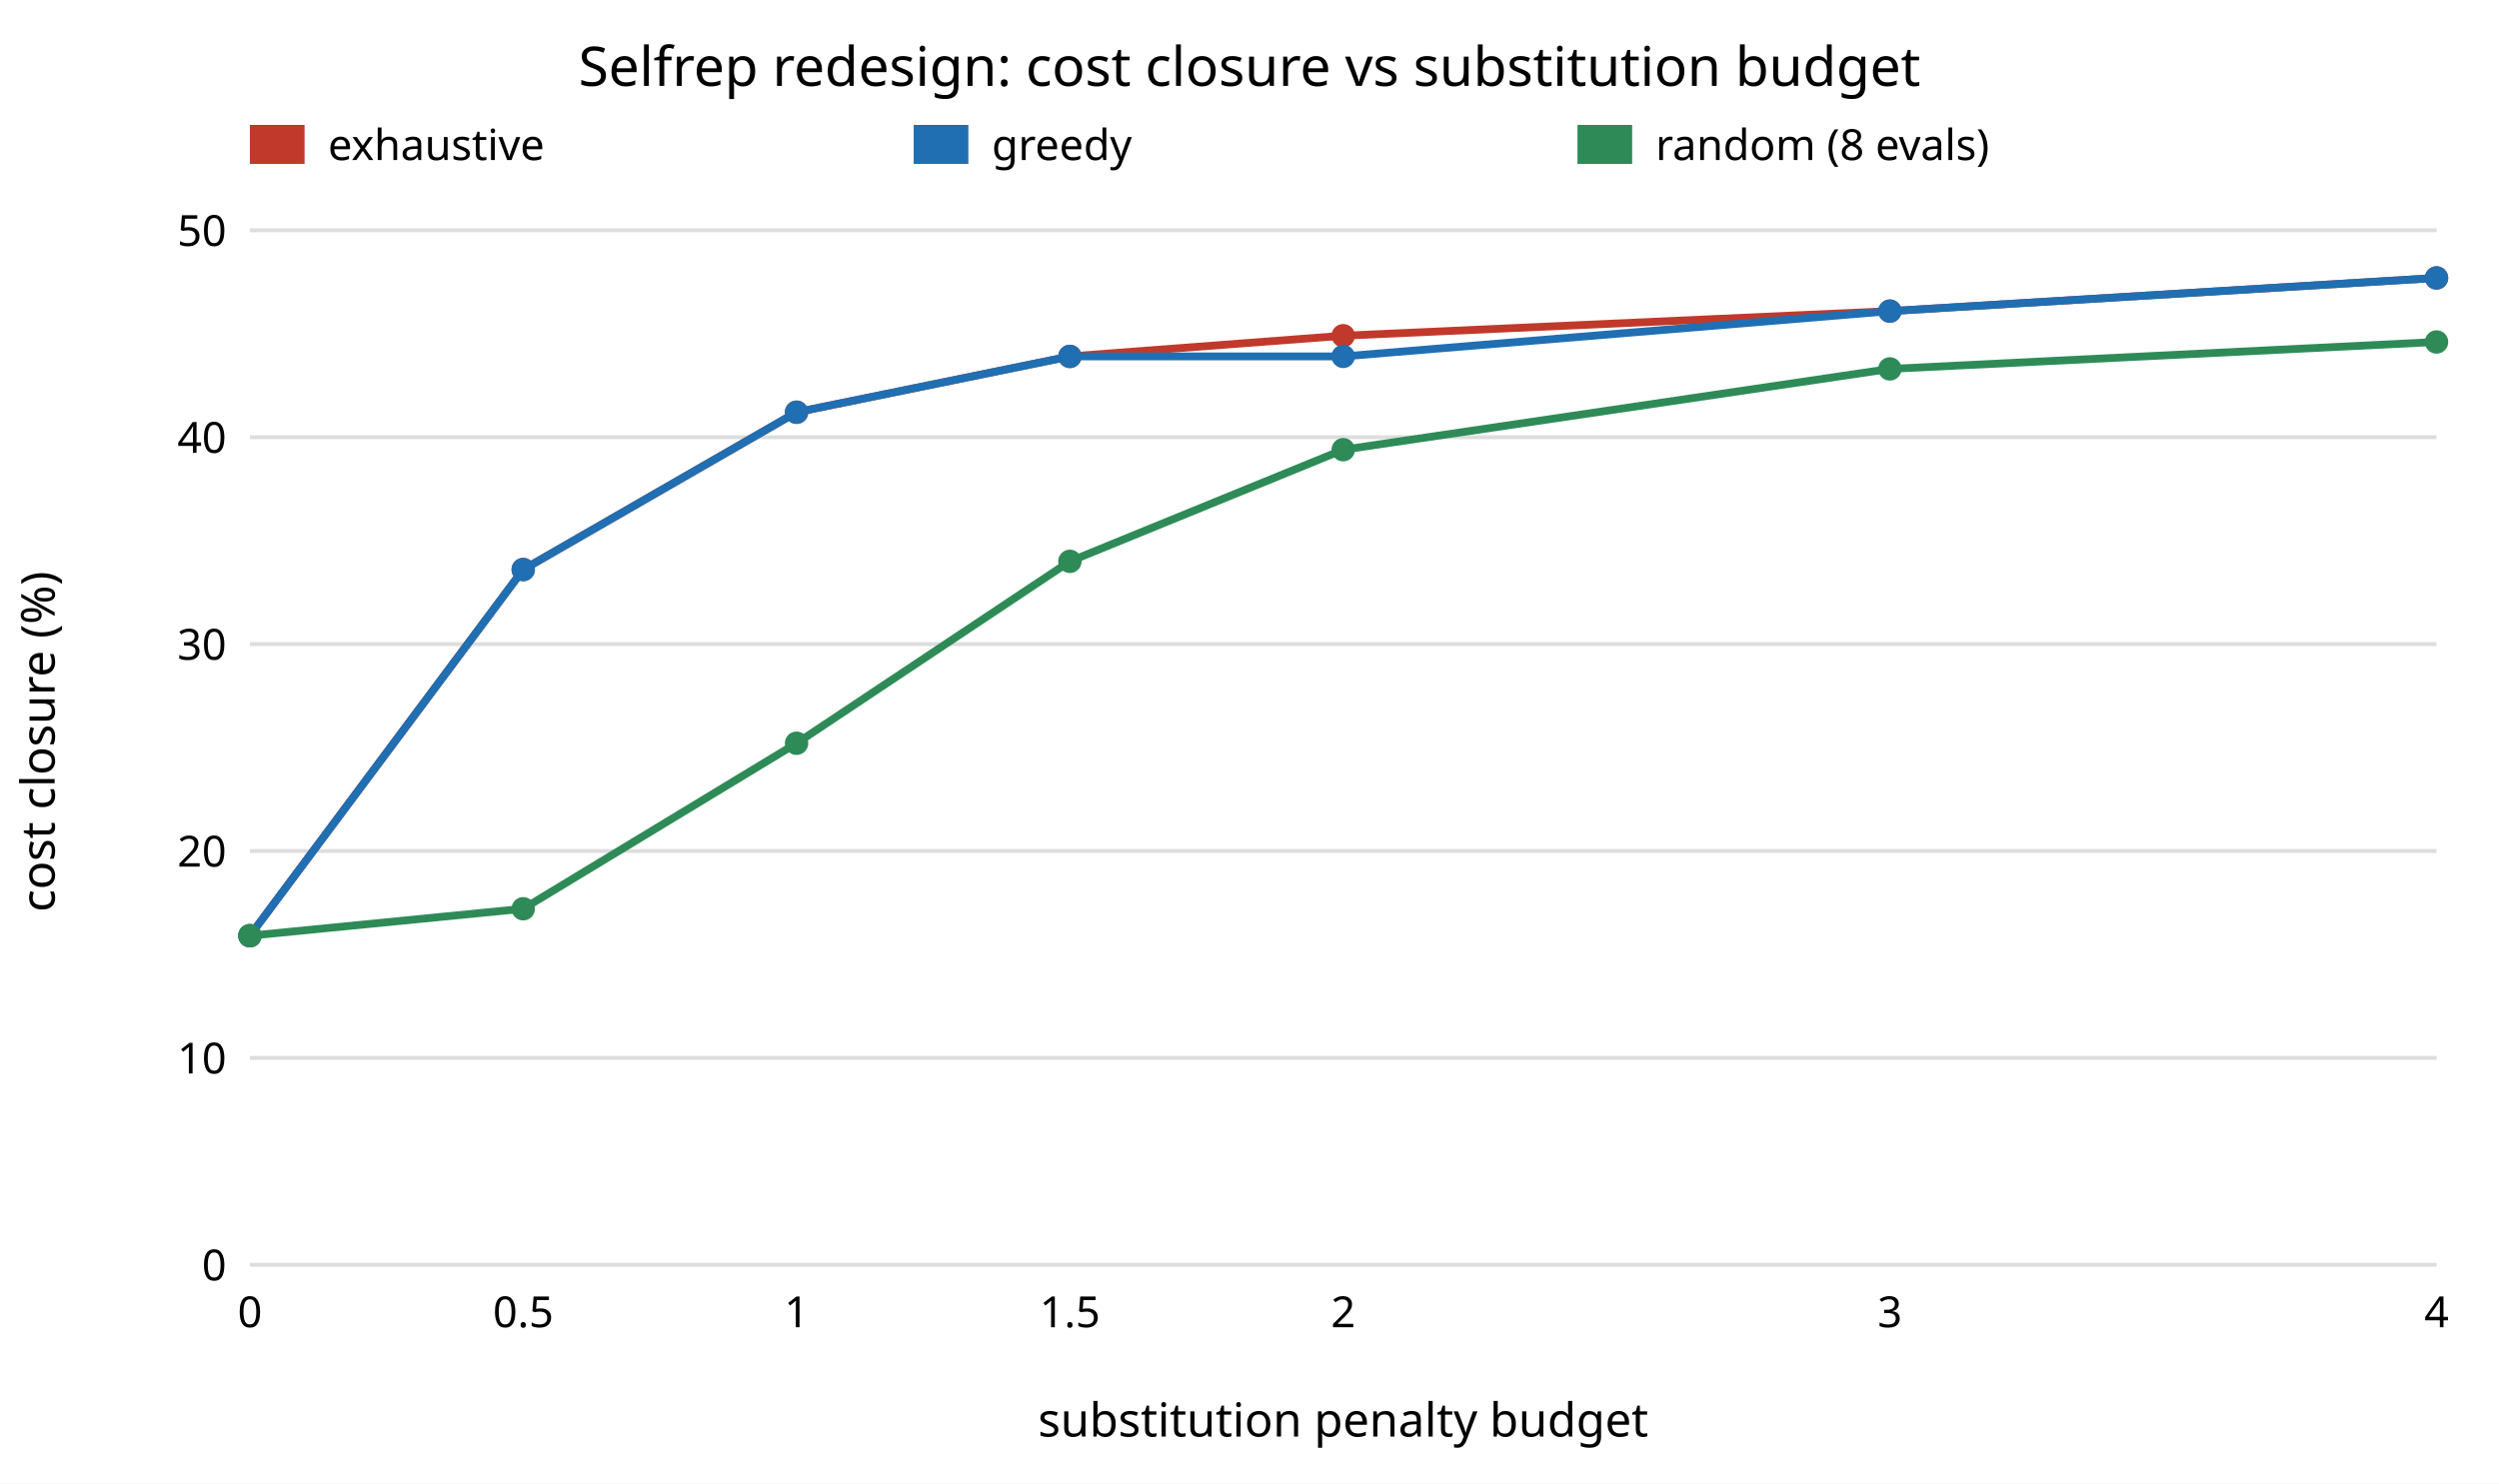
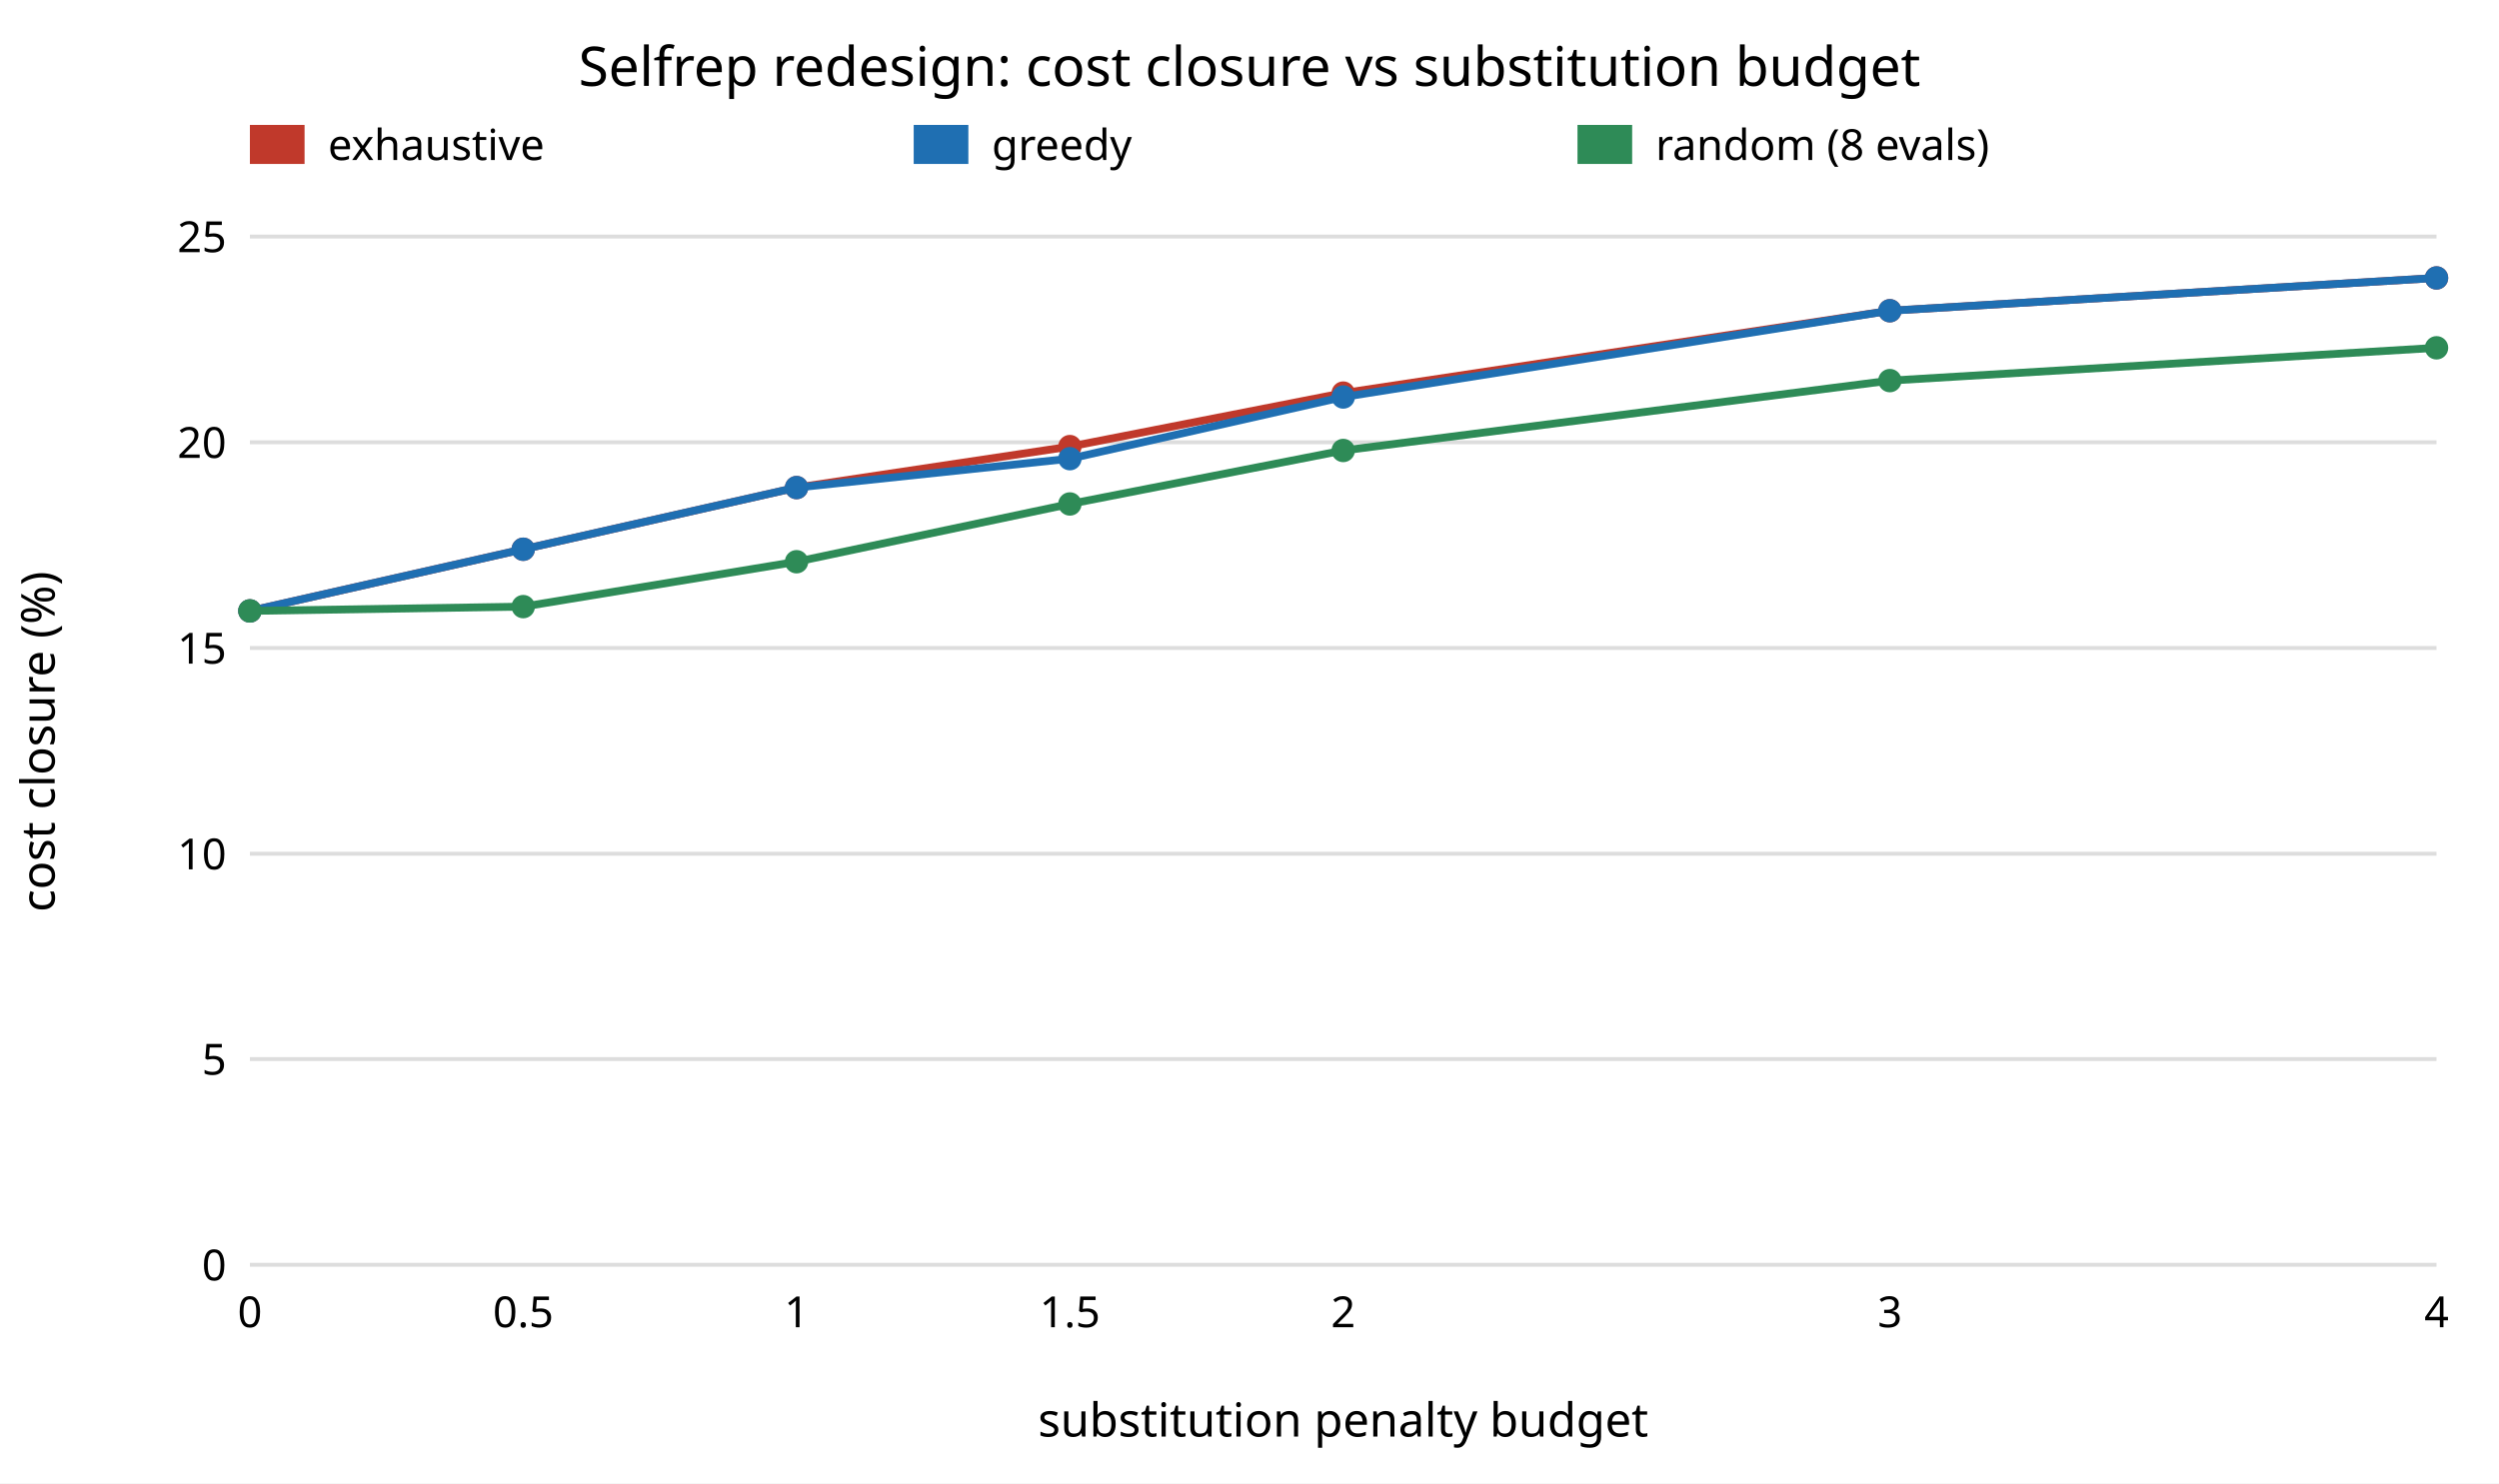
<svg xmlns="http://www.w3.org/2000/svg" viewBox="0 0 640 380" role="img" aria-label="Line plot of cost closure of the printer, CNC and laser shop against the substitution penalty budget for exhaustive search, a greedy rule and random search at 8 evaluations; greedy tracks exhaustive and random trails">
  <rect width="640" height="380" fill="#fff" />
  <text x="320.0" y="22" text-anchor="middle" font-family="sans-serif" font-size="14">Selfrep redesign: cost closure vs substitution budget</text>
  <line x1="64" x2="624" y1="324.0" y2="324.0" stroke="#ddd" />
  <text x="58" y="328.0" text-anchor="end" font-family="sans-serif" font-size="11">0</text>
-   <line x1="64" x2="624" y1="271.0" y2="271.0" stroke="#ddd" />
-   <text x="58" y="275.0" text-anchor="end" font-family="sans-serif" font-size="11">10</text>
-   <line x1="64" x2="624" y1="218.0" y2="218.0" stroke="#ddd" />
-   <text x="58" y="222.0" text-anchor="end" font-family="sans-serif" font-size="11">20</text>
-   <line x1="64" x2="624" y1="165.0" y2="165.0" stroke="#ddd" />
-   <text x="58" y="169.0" text-anchor="end" font-family="sans-serif" font-size="11">30</text>
-   <line x1="64" x2="624" y1="112.0" y2="112.0" stroke="#ddd" />
-   <text x="58" y="116.0" text-anchor="end" font-family="sans-serif" font-size="11">40</text>
-   <line x1="64" x2="624" y1="59.0" y2="59.0" stroke="#ddd" />
-   <text x="58" y="63.0" text-anchor="end" font-family="sans-serif" font-size="11">50</text>
+   <line x1="64" x2="624" y1="271.3" y2="271.3" stroke="#ddd" />
+   <text x="58" y="275.3" text-anchor="end" font-family="sans-serif" font-size="11">5</text>
+   <line x1="64" x2="624" y1="218.7" y2="218.7" stroke="#ddd" />
+   <text x="58" y="222.7" text-anchor="end" font-family="sans-serif" font-size="11">10</text>
+   <line x1="64" x2="624" y1="166.0" y2="166.0" stroke="#ddd" />
+   <text x="58" y="170.0" text-anchor="end" font-family="sans-serif" font-size="11">15</text>
+   <line x1="64" x2="624" y1="113.3" y2="113.3" stroke="#ddd" />
+   <text x="58" y="117.3" text-anchor="end" font-family="sans-serif" font-size="11">20</text>
+   <line x1="64" x2="624" y1="60.6" y2="60.6" stroke="#ddd" />
+   <text x="58" y="64.6" text-anchor="end" font-family="sans-serif" font-size="11">25</text>
  <text x="64.0" y="340" text-anchor="middle" font-family="sans-serif" font-size="11">0</text>
  <text x="134.0" y="340" text-anchor="middle" font-family="sans-serif" font-size="11">0.5</text>
  <text x="204.0" y="340" text-anchor="middle" font-family="sans-serif" font-size="11">1</text>
  <text x="274.0" y="340" text-anchor="middle" font-family="sans-serif" font-size="11">1.5</text>
  <text x="344.0" y="340" text-anchor="middle" font-family="sans-serif" font-size="11">2</text>
  <text x="484.0" y="340" text-anchor="middle" font-family="sans-serif" font-size="11">3</text>
  <text x="624.0" y="340" text-anchor="middle" font-family="sans-serif" font-size="11">4</text>
  <text x="344.0" y="368" text-anchor="middle" font-family="sans-serif" font-size="12">substitution penalty budget</text>
  <text x="14" y="190.0" text-anchor="middle" font-family="sans-serif" font-size="12" transform="rotate(-90 14 190.0)">cost closure (%)</text>
-   <polyline points="64.0,239.7 134.0,145.9 204.0,105.6 274.0,91.3 344.0,86.0 484.0,79.7 624.0,71.2" fill="none" stroke="#c0392b" stroke-width="2" />
-   <circle cx="64.0" cy="239.7" r="3" fill="#c0392b" />
-   <circle cx="134.0" cy="145.9" r="3" fill="#c0392b" />
-   <circle cx="204.0" cy="105.6" r="3" fill="#c0392b" />
-   <circle cx="274.0" cy="91.3" r="3" fill="#c0392b" />
-   <circle cx="344.0" cy="86.0" r="3" fill="#c0392b" />
-   <circle cx="484.0" cy="79.7" r="3" fill="#c0392b" />
+   <polyline points="64.0,156.5 134.0,140.7 204.0,124.9 274.0,114.4 344.0,100.7 484.0,79.6 624.0,71.2" fill="none" stroke="#c0392b" stroke-width="2" />
+   <circle cx="64.0" cy="156.5" r="3" fill="#c0392b" />
+   <circle cx="134.0" cy="140.7" r="3" fill="#c0392b" />
+   <circle cx="204.0" cy="124.9" r="3" fill="#c0392b" />
+   <circle cx="274.0" cy="114.4" r="3" fill="#c0392b" />
+   <circle cx="344.0" cy="100.7" r="3" fill="#c0392b" />
+   <circle cx="484.0" cy="79.6" r="3" fill="#c0392b" />
  <circle cx="624.0" cy="71.2" r="3" fill="#c0392b" />
  <rect x="64" y="32" width="14" height="10" fill="#c0392b" />
  <text x="84" y="41" font-family="sans-serif" font-size="11">exhaustive</text>
-   <polyline points="64.0,239.7 134.0,145.9 204.0,105.6 274.0,91.3 344.0,91.3 484.0,79.7 624.0,71.2" fill="none" stroke="#1f6fb2" stroke-width="2" />
-   <circle cx="64.0" cy="239.7" r="3" fill="#1f6fb2" />
-   <circle cx="134.0" cy="145.9" r="3" fill="#1f6fb2" />
-   <circle cx="204.0" cy="105.6" r="3" fill="#1f6fb2" />
-   <circle cx="274.0" cy="91.3" r="3" fill="#1f6fb2" />
-   <circle cx="344.0" cy="91.3" r="3" fill="#1f6fb2" />
-   <circle cx="484.0" cy="79.7" r="3" fill="#1f6fb2" />
+   <polyline points="64.0,156.5 134.0,140.7 204.0,124.9 274.0,117.5 344.0,101.7 484.0,79.6 624.0,71.2" fill="none" stroke="#1f6fb2" stroke-width="2" />
+   <circle cx="64.0" cy="156.5" r="3" fill="#1f6fb2" />
+   <circle cx="134.0" cy="140.7" r="3" fill="#1f6fb2" />
+   <circle cx="204.0" cy="124.9" r="3" fill="#1f6fb2" />
+   <circle cx="274.0" cy="117.5" r="3" fill="#1f6fb2" />
+   <circle cx="344.0" cy="101.7" r="3" fill="#1f6fb2" />
+   <circle cx="484.0" cy="79.6" r="3" fill="#1f6fb2" />
  <circle cx="624.0" cy="71.2" r="3" fill="#1f6fb2" />
  <rect x="234" y="32" width="14" height="10" fill="#1f6fb2" />
  <text x="254" y="41" font-family="sans-serif" font-size="11">greedy</text>
-   <polyline points="64.0,239.7 134.0,232.8 204.0,190.4 274.0,143.8 344.0,115.2 484.0,94.5 624.0,87.6" fill="none" stroke="#2e8b57" stroke-width="2" />
-   <circle cx="64.0" cy="239.7" r="3" fill="#2e8b57" />
-   <circle cx="134.0" cy="232.8" r="3" fill="#2e8b57" />
-   <circle cx="204.0" cy="190.4" r="3" fill="#2e8b57" />
-   <circle cx="274.0" cy="143.8" r="3" fill="#2e8b57" />
-   <circle cx="344.0" cy="115.2" r="3" fill="#2e8b57" />
-   <circle cx="484.0" cy="94.5" r="3" fill="#2e8b57" />
-   <circle cx="624.0" cy="87.6" r="3" fill="#2e8b57" />
+   <polyline points="64.0,156.5 134.0,155.4 204.0,143.9 274.0,129.1 344.0,115.4 484.0,97.5 624.0,89.1" fill="none" stroke="#2e8b57" stroke-width="2" />
+   <circle cx="64.0" cy="156.5" r="3" fill="#2e8b57" />
+   <circle cx="134.0" cy="155.4" r="3" fill="#2e8b57" />
+   <circle cx="204.0" cy="143.9" r="3" fill="#2e8b57" />
+   <circle cx="274.0" cy="129.1" r="3" fill="#2e8b57" />
+   <circle cx="344.0" cy="115.4" r="3" fill="#2e8b57" />
+   <circle cx="484.0" cy="97.5" r="3" fill="#2e8b57" />
+   <circle cx="624.0" cy="89.1" r="3" fill="#2e8b57" />
  <rect x="404" y="32" width="14" height="10" fill="#2e8b57" />
  <text x="424" y="41" font-family="sans-serif" font-size="11">random (8 evals)</text>
</svg>
